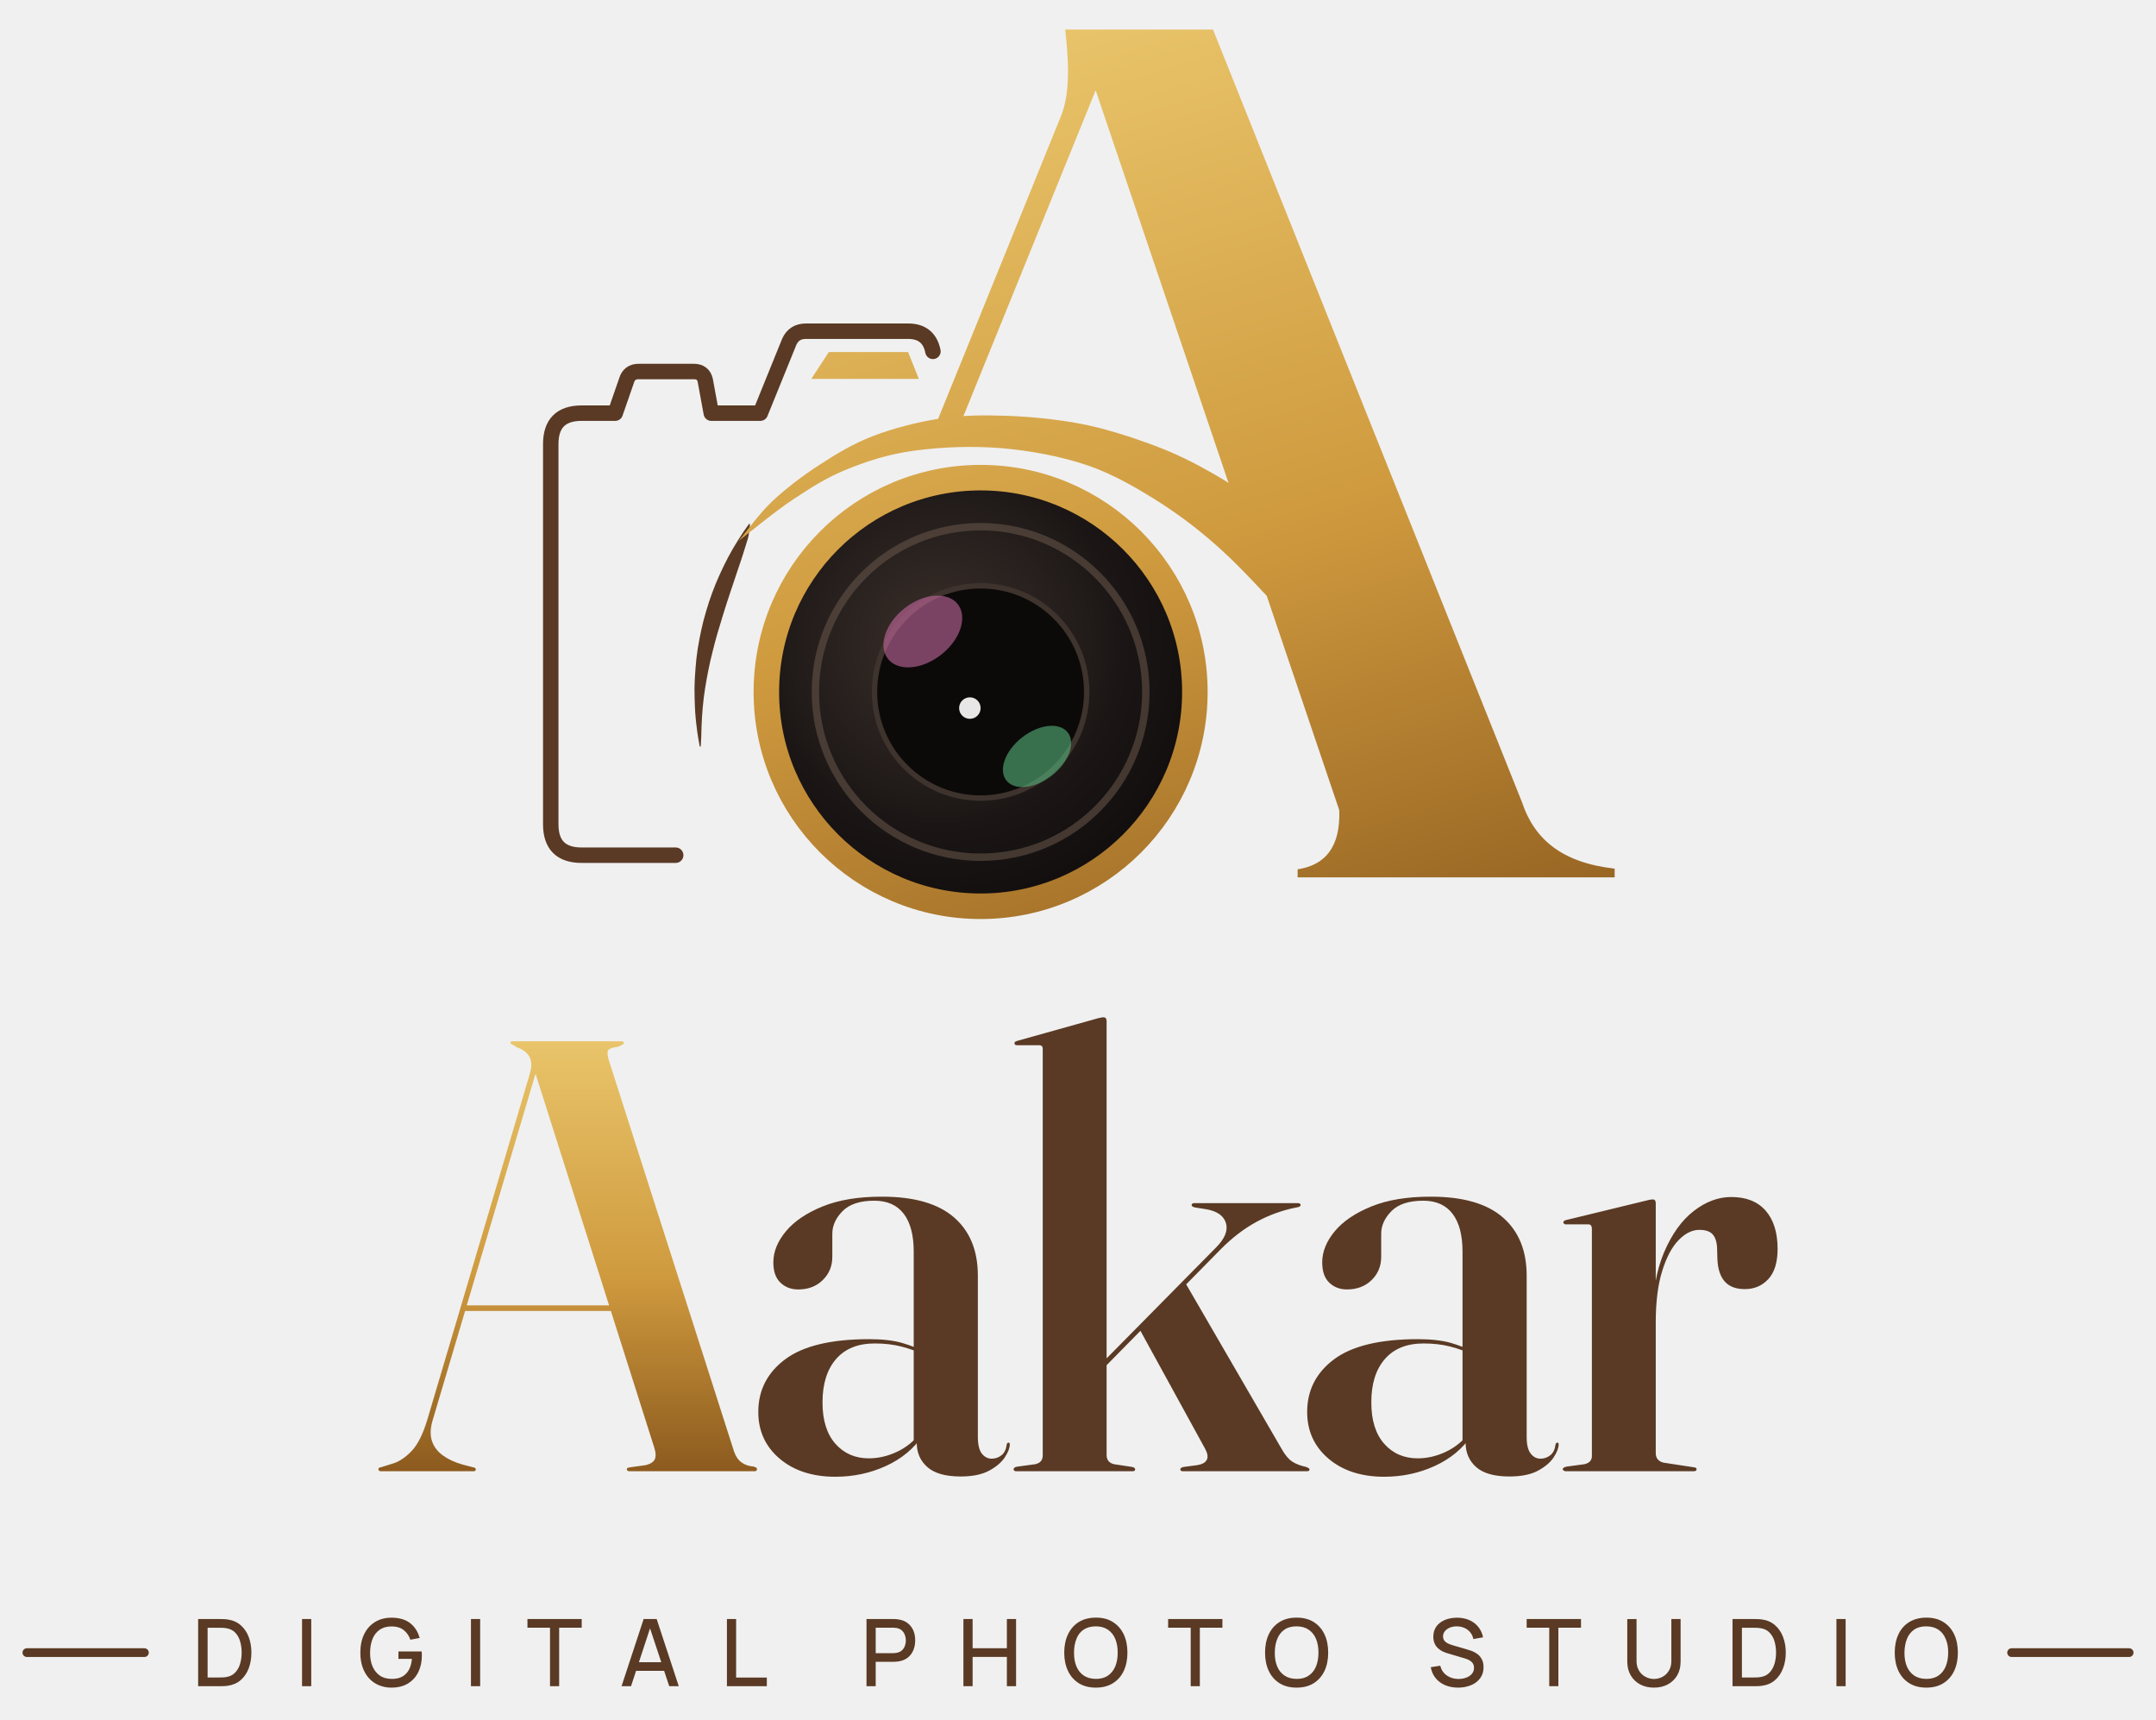
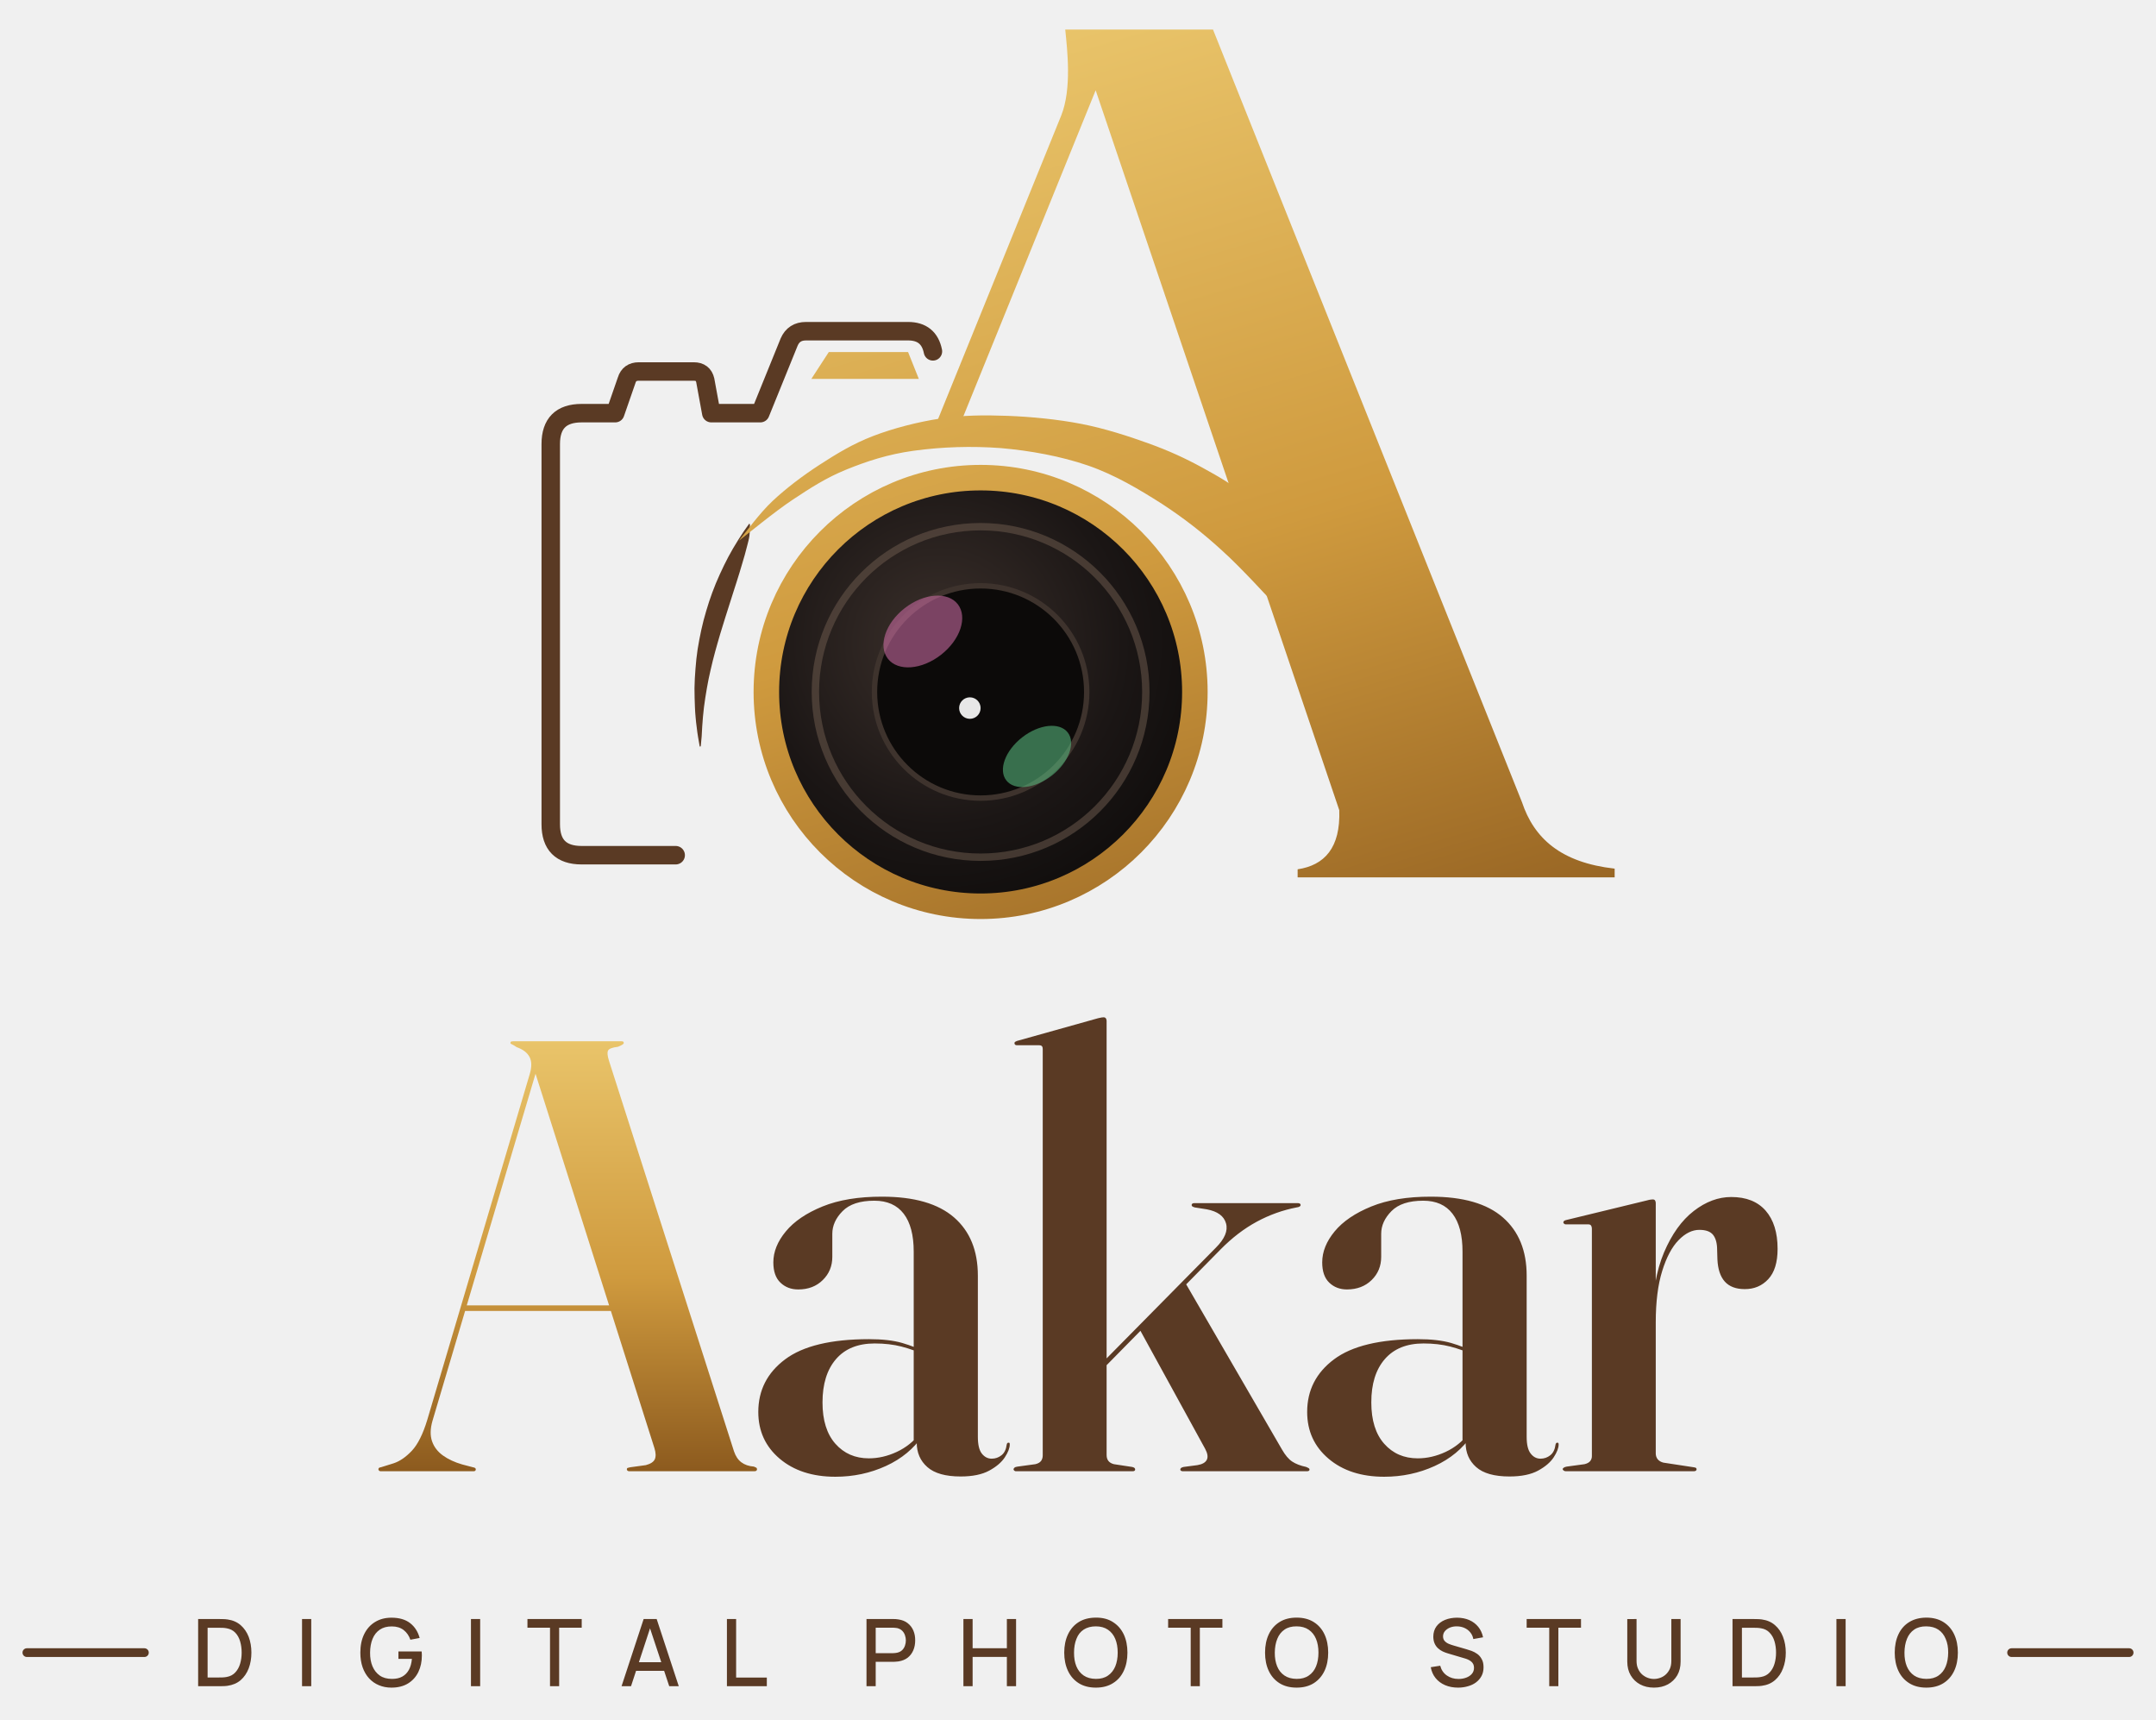
<svg xmlns="http://www.w3.org/2000/svg" width="321" height="256" role="img" viewBox="-74 11 321 256">
  <defs>
    <linearGradient id="gold" x1="86" x2="132" y1="14" y2="168" gradientUnits="userSpaceOnUse">
      <stop offset="0" stop-color="#e9c46a" />
      <stop offset=".5" stop-color="#cf9a3e" />
      <stop offset="1" stop-color="#8c5a1e" />
    </linearGradient>
    <linearGradient id="gold-text" x1="0" x2="0" y1="0" y2="1">
      <stop offset="0" stop-color="#e9c46a" />
      <stop offset=".55" stop-color="#cf9a3e" />
      <stop offset="1" stop-color="#8c5a1e" />
    </linearGradient>
    <radialGradient id="glass" cx=".4" cy=".38" r=".75">
      <stop offset="0" stop-color="#3b302b" />
      <stop offset=".6" stop-color="#1b1615" />
      <stop offset="1" stop-color="#0d0b0a" />
    </radialGradient>
  </defs>
  <g id="camera" class="camera">
-     <path fill="none" stroke="#5a3a24" stroke-linecap="round" stroke-linejoin="round" stroke-width="2.3" d="M26.6 138.3h-14q-4.6 0-4.6-4.6V77.1q0-4.6 4.6-4.6h5l1.7-4.9q.4-1.3 1.8-1.3h8.2q1.4 0 1.7 1.3l.9 4.9h7.3l4.3-10.6q.7-1.6 2.5-1.6h15.2q3.1 0 3.7 3" class="camera-body" />
-     <path fill="#5a3a24" d="M37.54 88.96c-.14.2-.57.79-.84 1.19q-.41.6-.79 1.22l-.76 1.25-.71 1.27q-.34.64-.66 1.3a53 53 0 0 0-1.2 2.65l-.53 1.36q-.25.68-.48 1.37t-.43 1.39a37 37 0 0 0-.73 2.82q-.16.7-.29 1.43a33 33 0 0 0-.44 2.88 70 70 0 0 0-.23 2.9q-.04.72-.05 1.45a71 71 0 0 0 .07 2.91q.03.73.1 1.46.06.72.16 1.44.08.73.2 1.44l.25 1.44.15-.03.08-1.48.04-1.46q.02-.72.07-1.44.04-.72.11-1.43l.15-1.42.2-1.41a67 67 0 0 1 .5-2.77l.29-1.36.33-1.35.34-1.34.37-1.33.79-2.62.41-1.31.42-1.3.43-1.3.44-1.31.44-1.32.45-1.33.44-1.34q.23-.68.43-1.38c.14-.47.31-.92.41-1.43s.16-1.35.19-1.62Z" class="camera-barrel" />
+     <path fill="none" stroke="#5a3a24" stroke-linecap="round" stroke-linejoin="round" stroke-width="2.75" d="M26.6 138.3h-14q-4.6 0-4.6-4.6V77.1q0-4.6 4.6-4.6h5l1.7-4.9q.4-1.3 1.8-1.3h8.2q1.4 0 1.7 1.3l.9 4.9h7.3l4.3-10.6q.7-1.6 2.5-1.6h15.2q3.1 0 3.7 3" class="camera-body" />
+     <path fill="#5a3a24" d="M37.54 88.96c-.14.2-.57.79-.84 1.19q-.41.6-.79 1.22l-.76 1.25-.71 1.27q-.34.64-.66 1.3a53 53 0 0 0-1.2 2.65l-.53 1.36q-.25.68-.48 1.37t-.43 1.39a37 37 0 0 0-.73 2.82q-.16.7-.29 1.43a33 33 0 0 0-.44 2.88 70 70 0 0 0-.23 2.9q-.04.72-.05 1.45a71 71 0 0 0 .07 2.91q.03.73.1 1.46.06.72.16 1.44.08.73.2 1.44l.25 1.44.15-.03.14-1.49.08-1.46.11-1.44.15-1.43.2-1.42q.1-.7.23-1.39l.26-1.39.3-1.36.32-1.35.35-1.34.37-1.32.38-1.31.4-1.3.4-1.29.41-1.29.41-1.29.41-1.29.42-1.31.41-1.31.4-1.34.4-1.36.37-1.4c.12-.48.26-.94.33-1.47s.06-1.42.08-1.7Z" class="camera-barrel" />
    <path fill="url(#gold)" d="m46.8 67.4 2.6-4h11.8l1.6 4Z" class="camera-flash" />
  </g>
  <g id="lens" class="lens">
    <circle id="lens-glass" cx="72" cy="114" r="30.3" fill="url(#glass)" class="lens-glass" />
    <circle cx="72" cy="114" r="24.6" fill="none" stroke="#6a574b" stroke-opacity=".55" stroke-width="1.1" />
    <circle cx="72" cy="114" r="15.8" fill="#0c0a09" stroke="#3e332d" stroke-width=".8" />
    <ellipse cx="63.4" cy="105" fill="#c46a9e" fill-opacity=".6" rx="6.6" ry="4.4" transform="rotate(-38 63.4 105)" />
    <ellipse cx="80.4" cy="123.6" fill="#55b27a" fill-opacity=".6" rx="5.8" ry="3.6" transform="rotate(-38 80.4 123.6)" />
    <circle cx="70.4" cy="116.4" r="1.6" fill="#fff" fill-opacity=".9" />
    <circle id="lens-rim" cx="72" cy="114" r="31.9" fill="none" stroke="url(#gold)" stroke-width="3.8" class="lens-rim" />
  </g>
  <g id="a-letter" fill="url(#gold)" class="a-letter">
    <path d="M84.6 15.4h22l46 115c1.8 5.4 5.8 9 13.8 9.9v1.3h-47.2v-1.2c4-.6 6.4-3.2 6.2-8.8L89.13 24.44 68.2 76h-3.6L84 28.2c1.6-4 .9-9.8.6-12.8" class="a-strokes" />
    <path d="M36 91.5c.83-.98 3-4.02 5-5.9s4.5-3.78 7-5.4 5-3.15 8-4.3 6.67-2.1 10-2.6 6.5-.53 10-.4 7.5.52 11 1.2 7 1.82 10 2.9 5.5 2.23 8 3.6 4.83 2.7 7 4.6 5 5.67 6 6.8l2 8-3.6 1.6c-1.4-1.43-5.5-6-8.4-8.6a68 68 0 0 0-9-7c-3.33-2.12-7-4.32-11-5.7s-8.67-2.23-13-2.6a62 62 0 0 0-13 .4c-3.83.53-7 1.58-10 2.8s-5.33 2.73-8 4.5-6.67 5.08-8 6.1" class="a-swash" />
  </g>
  <g id="wordmark" class="wordmark">
    <path fill="url(#gold-text)" d="M12.34-24.69h23.59l.14.83H12.11ZM14.13-.27q0 .09-.07.18t-.25.09H-.05q-.13 0-.22-.09-.1-.09-.1-.18 0-.19.14-.26.14-.06.23-.06l1.92-.6q1.37-.46 2.7-1.87Q5.94-4.48 6.9-7.63l15.27-51.52q.46-1.56-.04-2.52-.51-.96-1.92-1.46-.46-.32-.69-.41t-.23-.19q0-.18.09-.22t.32-.05h16.09q.19 0 .28.05.09.04.09.22 0 .1-.21.23-.2.14-.66.32-1.23.14-1.46.55t.14 1.56l18.6 58.1q.37 1.1 1.1 1.64.73.55 1.87.64l.35.16q.11.07.11.26 0 .09-.09.18t-.28.09H36.98q-.18 0-.27-.09t-.09-.18q0-.19.13-.23.14-.05.37-.09l2.33-.32q1.05-.28 1.33-.87.27-.6-.05-1.65L22.81-59.84l1.01-2.01L7.68-7.5q-.5 1.74-.07 3.02.44 1.28 1.62 2.13t2.88 1.34l1.6.42q.23.04.32.11.1.07.1.21" class="wordmark-A" transform="translate(-17.29 230)" />
    <path fill="#5a3a24" d="M62.49 225.75v-.37l-.45.41v-28.48q0-3.7-1.49-5.64t-4.37-1.94q-3.2 0-4.73 1.55t-1.53 3.38v3.43q0 2.06-1.42 3.45-1.41 1.4-3.65 1.4-1.6 0-2.65-1.01-1.06-1-1.06-3.02 0-2.37 1.86-4.61 1.85-2.24 5.46-3.71t8.87-1.46q7.17 0 10.72 3.09 3.54 3.08 3.54 8.66v24q0 1.74.59 2.49.6.76 1.47.76.82 0 1.46-.51.64-.5.78-1.6.04-.18.11-.23.07-.04.12-.04.13 0 .18.04.04.05.04.23 0 .78-.73 1.9t-2.33 1.99-4.25.87q-3.38 0-4.96-1.4-1.58-1.39-1.58-3.63m-23.59-4.57q0-4.85 4-7.84t12.46-3q3.02 0 4.98.57 1.97.58 3.62 1.44l-.32.32q-1.65-.77-3.43-1.23t-3.98-.46q-3.75 0-5.76 2.33t-2.01 6.45q0 3.98 1.92 6.15t4.98 2.17q2.1 0 4.16-.96t3.43-2.74l.46.27q-2.01 2.97-5.51 4.57t-7.52 1.6q-5.12 0-8.3-2.69-3.18-2.7-3.18-6.95M77.22 230q-.09 0-.2-.09t-.12-.18q0-.14.14-.26t.46-.16l2.65-.36q.59-.14.85-.48.25-.34.25-.85v-60.48q0-.27-.12-.41t-.43-.14h-3.29q-.19 0-.28-.09t-.09-.23.12-.2q.11-.07.25-.12l12.07-3.38q.36-.09.52-.11t.3-.03q.23 0 .34.14t.12.37v64.64q0 .55.27.89t.82.48l2.7.41q.46.09.46.37 0 .27-.37.27Zm11.98-15.22 17.83-18.06q1.97-1.97 1.51-3.61-.46-1.65-2.88-2.1l-1.78-.28q-.28-.09-.37-.16t-.09-.2.11-.21q.12-.07.3-.07h15.36q.23 0 .34.07t.12.21q0 .13-.14.22-.14.1-.46.14-3.11.6-5.94 2.13t-5.39 4.13l-18.06 18.34Zm13.21-12.94 14.45 24.91q.73 1.28 1.53 1.81t2.08.8q.32.14.41.21t.09.2q0 .09-.09.16t-.27.07h-18.52q-.13 0-.25-.07t-.11-.2.13-.23q.14-.09.37-.14l2.06-.27q1.09-.19 1.39-.8t-.25-1.63l-9.78-17.83Zm41.8 23.91v-.37l-.46.41v-28.48q0-3.7-1.49-5.64-1.48-1.94-4.36-1.94-3.2 0-4.73 1.55t-1.53 3.38v3.43q0 2.06-1.42 3.45t-3.66 1.4q-1.6 0-2.65-1.01-1.05-1-1.05-3.02 0-2.37 1.85-4.61t5.46-3.71 8.87-1.46q7.18 0 10.72 3.09t3.54 8.66v24q0 1.74.6 2.49.59.76 1.46.76.82 0 1.46-.51.64-.5.78-1.6.05-.18.12-.23.06-.04.11-.04.14 0 .18.04.05.05.05.23 0 .78-.73 1.9t-2.33 1.99-4.26.87q-3.38 0-4.96-1.4-1.57-1.39-1.57-3.63m-23.59-4.57q0-4.85 4-7.84t12.46-3q3.01 0 4.98.57 1.96.58 3.61 1.44l-.32.32q-1.65-.77-3.43-1.23t-3.98-.46q-3.74 0-5.76 2.33t-2.01 6.45q0 3.98 1.92 6.15t4.99 2.17q2.1 0 4.16-.96 2.05-.96 3.42-2.74l.46.27q-2.01 2.97-5.51 4.57t-7.52 1.6q-5.12 0-8.29-2.69-3.18-2.7-3.18-6.95m51.39-13.53q0-6.13 1.74-10.22t4.43-6.17 5.58-2.08q3.34 0 5.12 2.03 1.78 2.04 1.78 5.69 0 3.02-1.39 4.51t-3.5 1.48q-1.96 0-2.97-1.12-1-1.12-1.1-3.31l-.04-1.37q0-1.51-.6-2.27-.59-.75-2.05-.75-1.6 0-3.09 1.53t-2.44 4.59q-.96 3.07-.96 7.68Zm.51-17.56v37.26q0 .5.29.87.3.36.85.5l4.52.69q.28.04.35.11t.07.21q0 .09-.1.18-.09.09-.32.09h-19.06q-.18 0-.32-.11t-.14-.21.16-.21.44-.16l2.65-.36q.59-.14.85-.46.25-.32.25-.73v-33.87q0-.28-.12-.46t-.43-.18h-3.38q-.1 0-.21-.1-.11-.09-.11-.18 0-.14.11-.23t.3-.13l12.07-2.93q.32-.09.5-.11t.32-.03q.27 0 .36.16.1.16.1.39" class="wordmark-akar" />
  </g>
  <g id="rules" stroke="#5a3a24" stroke-linecap="round" stroke-width="1.3" class="rules">
    <path d="M-70 257h17.5" />
    <path d="M225.5 257H243" />
  </g>
  <path id="label" fill="#5a3a24" d="M.97 0v-10h3.11l.53.01q.38 0 .72.05 1.17.16 1.97.85.79.69 1.2 1.75.4 1.07.4 2.34 0 1.28-.4 2.34Q8.09-1.59 7.3-.9q-.8.68-1.97.84-.34.05-.72.05L4.08 0Zm1.41-1.3h1.7l.58-.01q.33-.02.57-.07.78-.14 1.27-.67.49-.52.72-1.29.23-.78.23-1.66 0-.9-.23-1.68T6.5-7.97t-1.27-.65q-.24-.05-.57-.07l-.58-.01h-1.7ZM16.44 0v-10h1.37V0Zm13.31.21q-1.02 0-1.87-.36-.84-.35-1.46-1.02-.62-.68-.96-1.64-.34-.97-.34-2.19 0-1.6.58-2.77t1.63-1.8q1.04-.63 2.42-.63 1.73 0 2.77.8 1.05.81 1.43 2.22l-1.38.26q-.31-.9-1-1.44-.7-.54-1.75-.54-1.08-.01-1.8.48t-1.08 1.37T26.57-5t.36 2.04 1.08 1.37 1.81.5q.91.01 1.54-.34t.99-1.01.45-1.63h-2.01v-1.1h3.46q.02.13.02.33l.01.26q0 1.38-.52 2.46-.53 1.09-1.54 1.71-1.02.62-2.47.62M41.59 0v-10h1.37V0Zm11.77 0v-8.71H50V-10h8.08v1.29h-3.36V0Zm10.65 0 3.29-10h1.94l3.29 10h-1.42l-3.05-9.19h.38L65.42 0Zm1.65-2.29v-1.28h5.22v1.28ZM79.7 0v-10h1.37v8.71h4.57V0Zm20.78 0v-10h4l.36.01q.21.01.4.05.83.12 1.38.56.56.44.84 1.1t.27 1.46q0 .81-.28 1.47t-.83 1.1q-.56.43-1.38.56-.19.03-.41.04l-.35.02h-2.63V0Zm1.37-4.92h2.59l.3-.02q.17-.01.32-.05.46-.11.74-.39t.41-.67q.13-.38.13-.77 0-.38-.13-.76-.13-.39-.41-.67t-.74-.4q-.15-.03-.32-.04l-.3-.02h-2.59ZM114.91 0v-10h1.37v4.35h5.1V-10h1.37V0h-1.37v-4.36h-5.1V0Zm19.72.21q-1.5 0-2.55-.66t-1.6-1.83q-.56-1.18-.56-2.72t.56-2.72 1.6-1.83 2.55-.66 2.54.66q1.05.66 1.61 1.83.55 1.18.55 2.72t-.55 2.72-1.61 1.83q-1.04.66-2.54.66m0-1.3q1.08.01 1.8-.49.72-.49 1.09-1.37.36-.88.36-2.05t-.36-2.04-1.09-1.37-1.8-.5-1.81.48-1.08 1.38q-.36.88-.36 2.05-.01 1.17.35 2.04t1.09 1.37q.72.49 1.81.5M148.75 0v-8.71h-3.36V-10h8.08v1.29h-3.36V0Zm15.77.21q-1.5 0-2.55-.66t-1.6-1.83-.55-2.72.55-2.72 1.6-1.83 2.55-.66 2.55.66 1.6 1.83.55 2.72-.55 2.72q-.56 1.17-1.6 1.83-1.05.66-2.55.66m0-1.3q1.08.01 1.8-.49.73-.49 1.09-1.37t.36-2.05-.36-2.04-1.09-1.37-1.8-.5q-1.09-.01-1.8.48-.72.49-1.08 1.38T161.27-5t.35 2.04 1.09 1.37q.72.49 1.81.5m24.04 1.3q-1.08 0-1.94-.37t-1.41-1.05-.72-1.62l1.41-.22q.24.93.98 1.45t1.74.52q.64 0 1.16-.2.53-.2.84-.57t.31-.89q0-.3-.1-.52t-.28-.38-.42-.28-.51-.2l-2.56-.76q-.39-.11-.78-.29-.38-.18-.7-.47t-.51-.71-.2-1.01q0-.91.47-1.55.47-.63 1.27-.96.81-.33 1.81-.33 1.02.01 1.82.36.79.35 1.32 1t.72 1.56l-1.45.26q-.11-.58-.46-1-.34-.42-.85-.65t-1.12-.24q-.57-.01-1.05.18-.47.2-.75.53-.28.34-.28.78 0 .43.25.7t.62.42.73.25l1.86.54q.34.09.78.25t.85.45.67.78q.27.47.27 1.2 0 .75-.3 1.31t-.82.95-1.22.58q-.68.2-1.45.2M202.13 0v-8.71h-3.36V-10h8.09v1.29h-3.37V0Zm15.59.21q-1.17 0-2.06-.48t-1.4-1.35-.51-2.05v-6.32l1.38-.01v6.25q0 .66.23 1.16.23.51.6.84.38.33.83.5.46.17.93.17t.94-.17.83-.5.6-.84q.22-.5.22-1.16V-10h1.38v6.33q0 1.18-.5 2.05-.51.86-1.4 1.35-.9.48-2.07.48m11.7-.21v-10h3.11l.53.01q.37 0 .72.05 1.17.16 1.96.85.8.69 1.2 1.75.41 1.07.41 2.34 0 1.28-.41 2.34-.4 1.07-1.2 1.76t-1.96.84q-.34.05-.72.05l-.53.01Zm1.4-1.3h1.71l.58-.01q.32-.02.57-.07.78-.14 1.27-.67.49-.52.72-1.29.23-.78.23-1.66 0-.9-.23-1.68t-.73-1.29q-.48-.52-1.26-.65-.25-.05-.58-.07l-.57-.01h-1.71ZM244.89 0v-10h1.37V0Zm13.38.21q-1.49 0-2.54-.66-1.06-.66-1.61-1.83-.55-1.18-.55-2.72t.55-2.72 1.61-1.83 2.54-.66q1.5 0 2.55.66t1.6 1.83.55 2.72-.55 2.72-1.6 1.83-2.55.66m0-1.3q1.08.01 1.81-.49.72-.49 1.08-1.37t.37-2.05-.37-2.04q-.36-.88-1.08-1.37t-1.81-.5-1.8.48q-.72.49-1.08 1.38T255.02-5t.35 2.04q.37.88 1.09 1.37t1.81.5" class="label" transform="translate(-45.47 262)" />
</svg>
